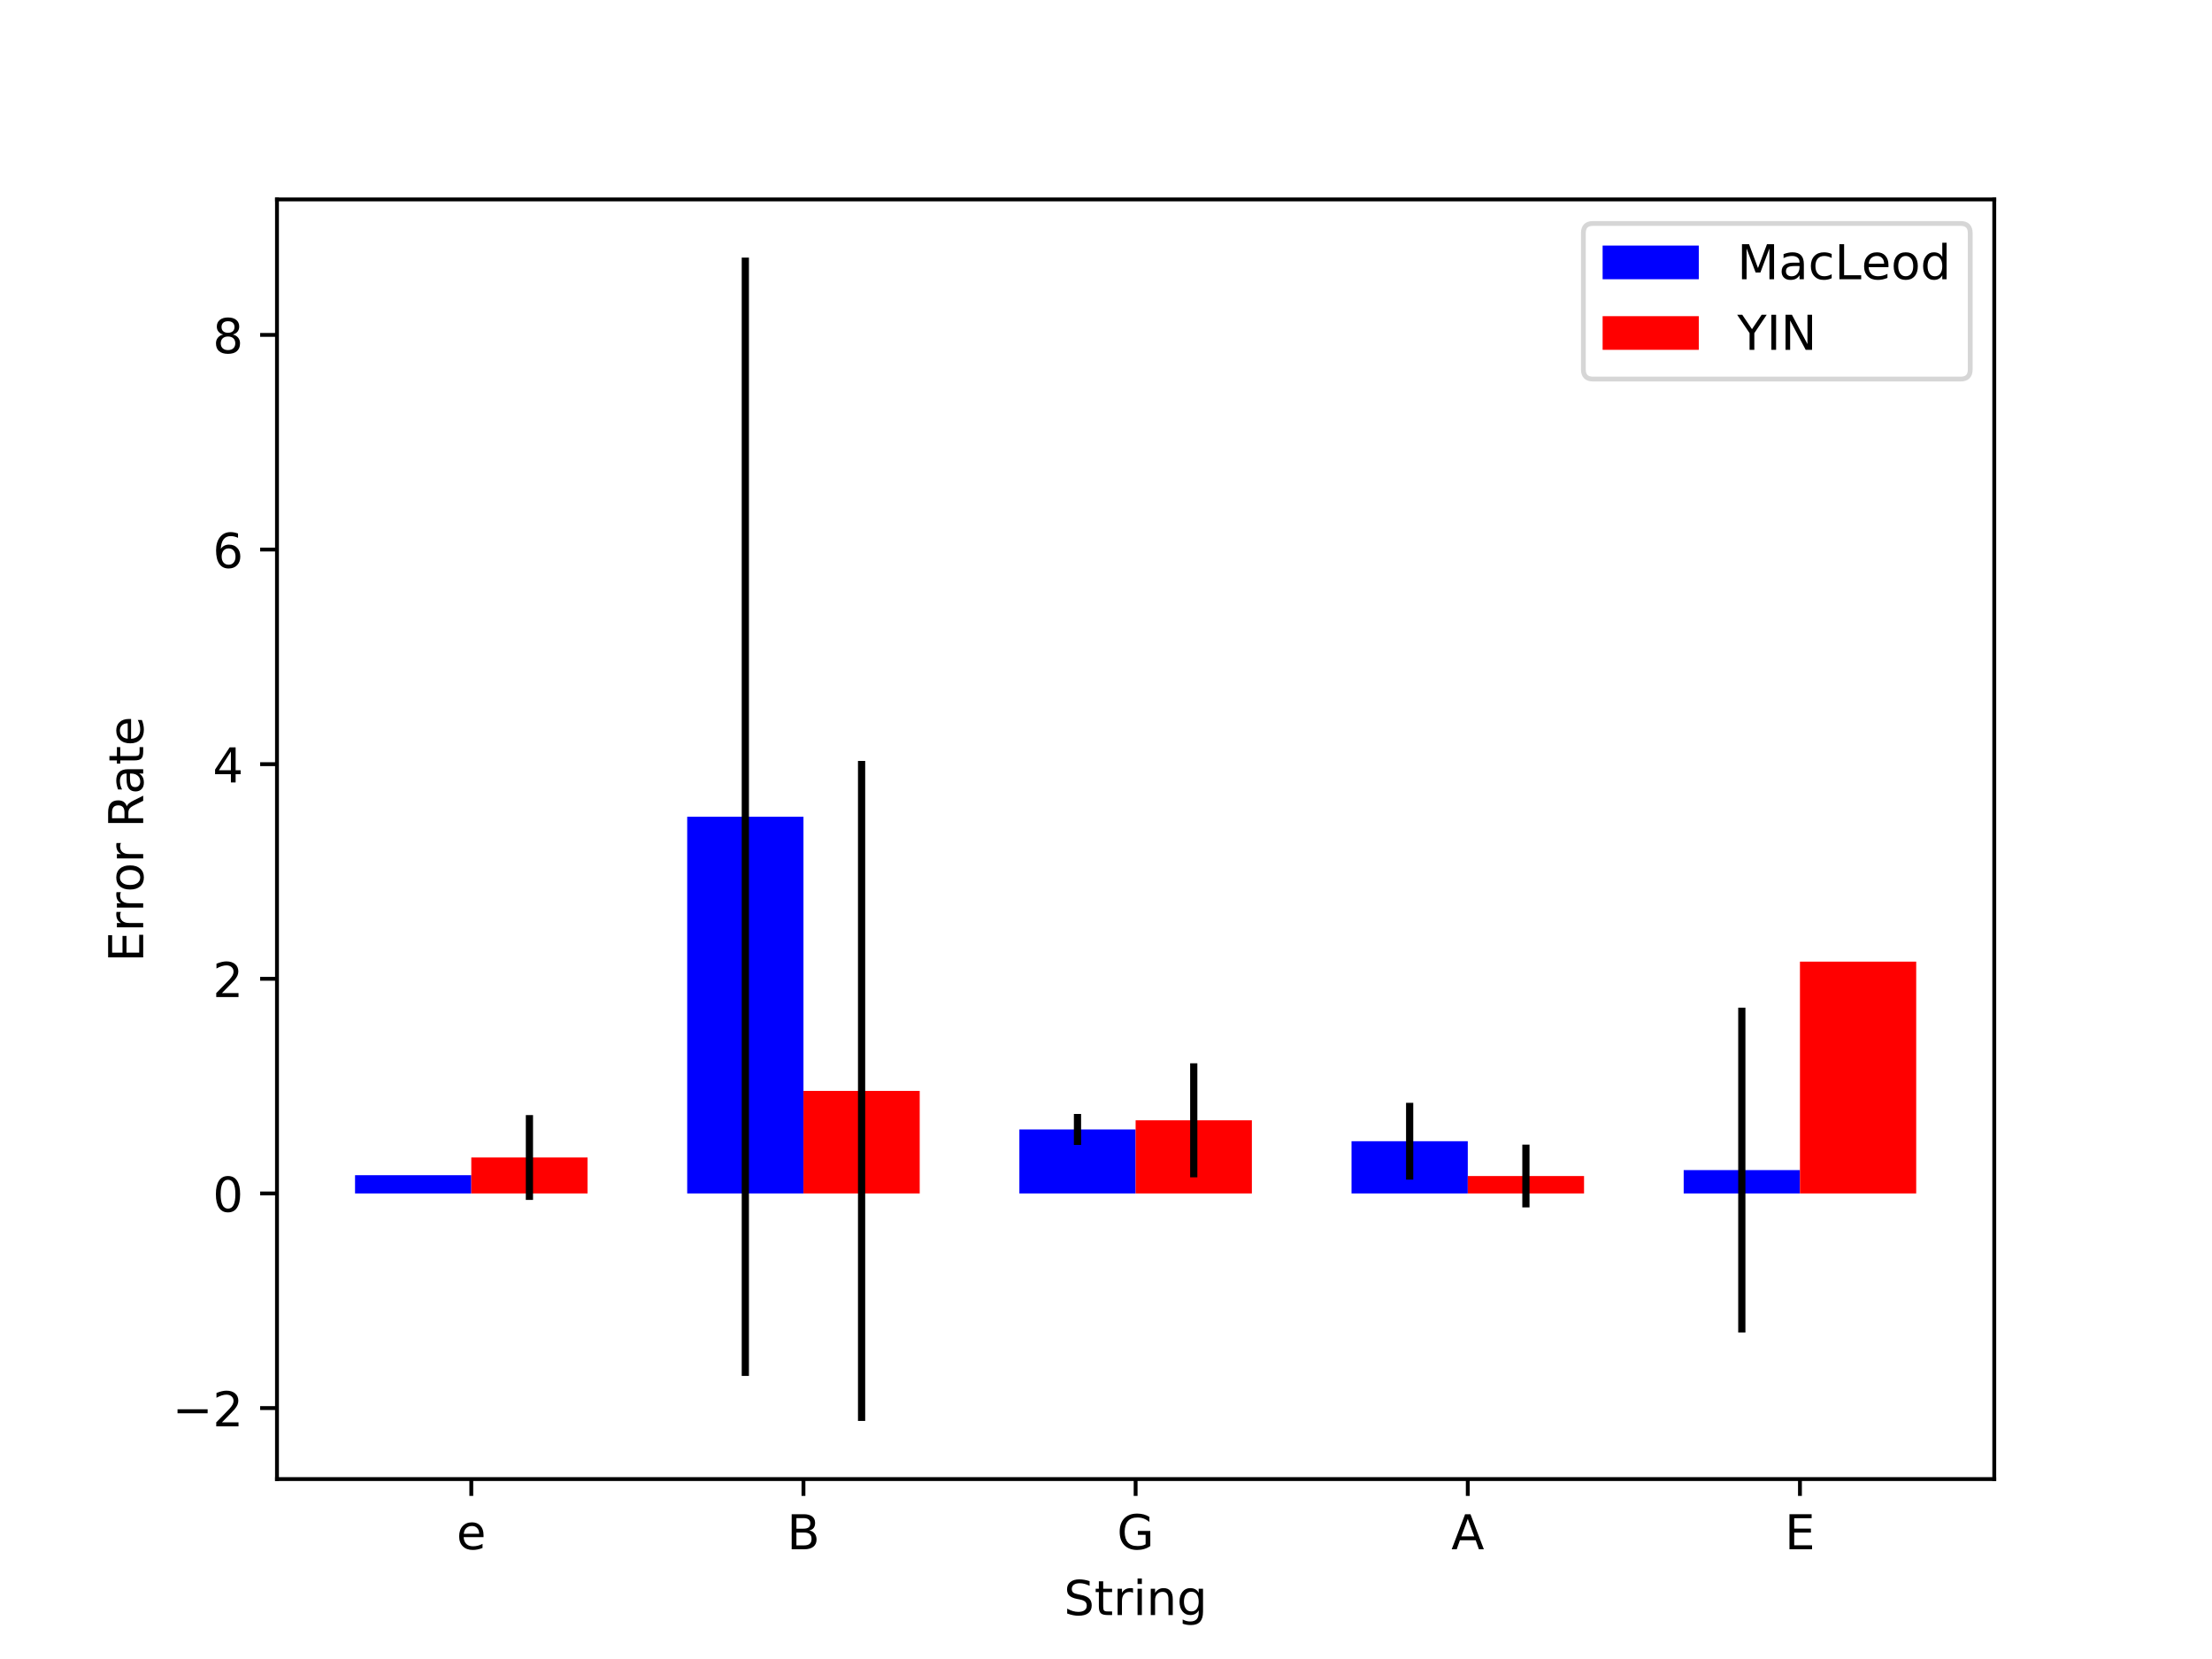
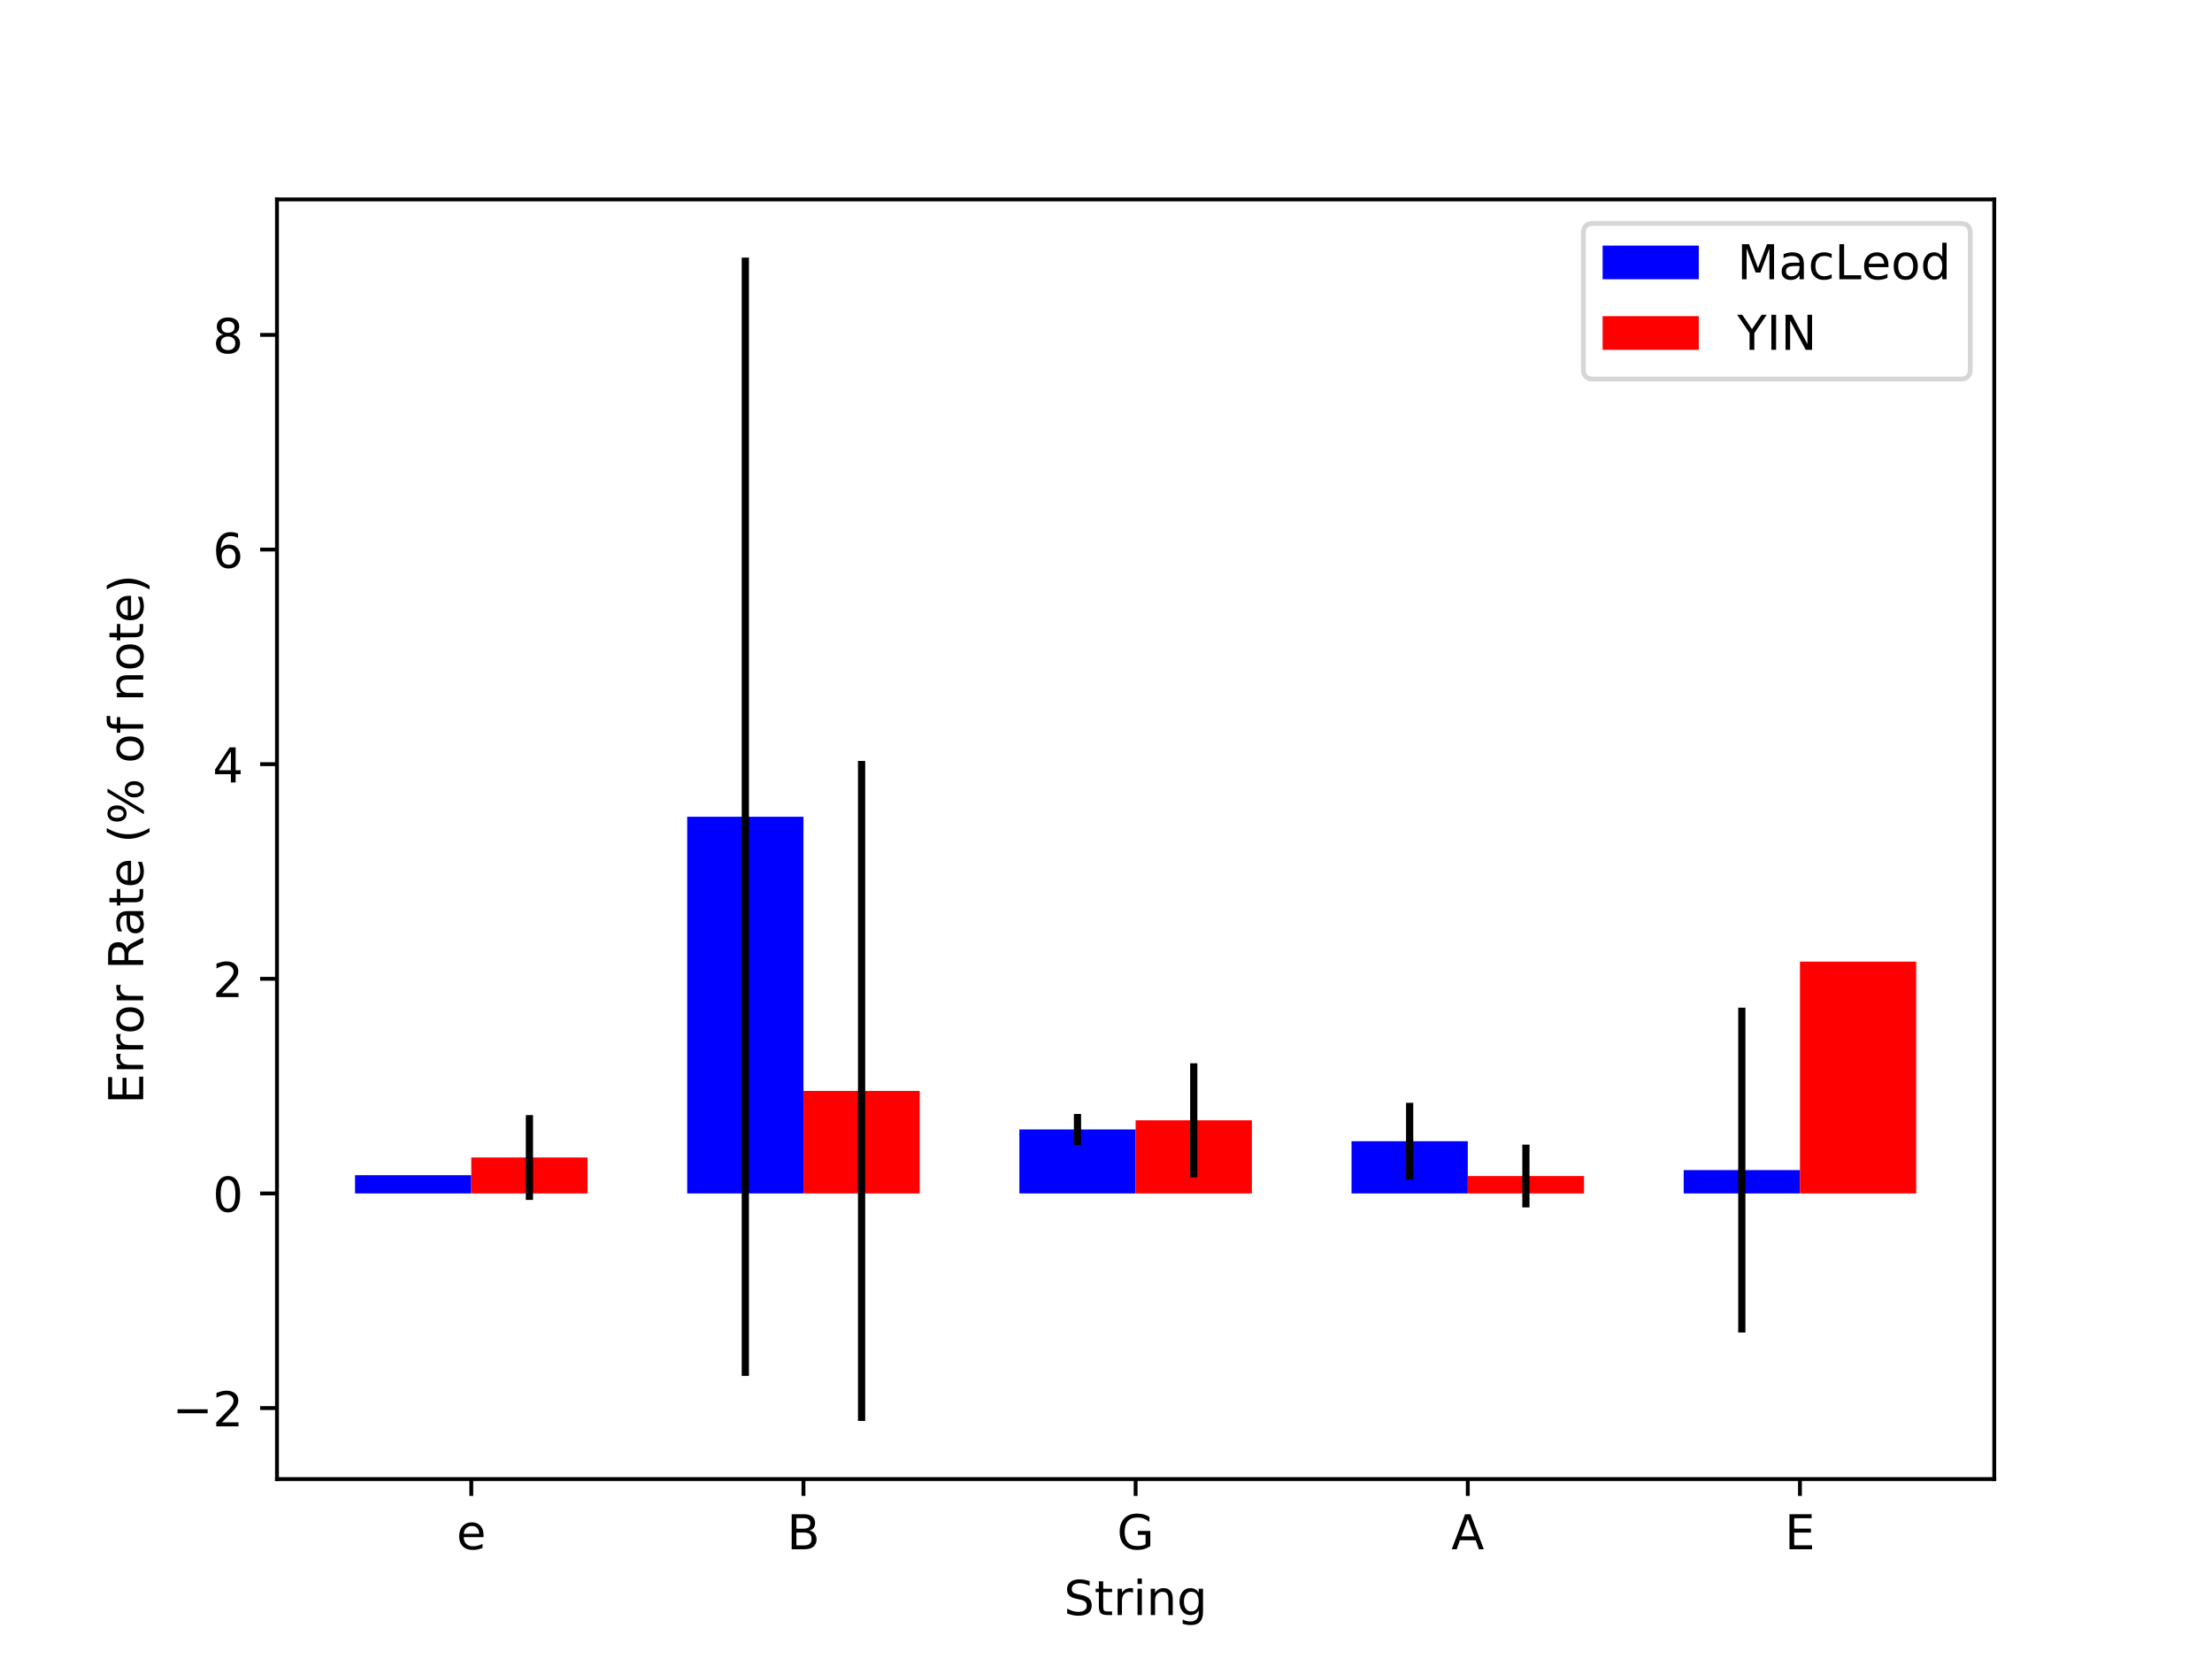
<svg xmlns="http://www.w3.org/2000/svg" xmlns:xlink="http://www.w3.org/1999/xlink" height="345pt" version="1.1" viewBox="0 0 460 345" width="460pt">
  <defs>
    <style type="text/css">
*{stroke-linecap:butt;stroke-linejoin:round;}
  </style>
  </defs>
  <g id="figure_1">
    <g id="patch_1">
      <path d="M 0 345.6  L 460.8 345.6  L 460.8 0  L 0 0  z " style="fill:#ffffff;" />
    </g>
    <g id="axes_1">
      <g id="patch_2">
        <path d="M 57.6 307.584  L 414.72 307.584  L 414.72 41.472  L 57.6 41.472  z " style="fill:#ffffff;" />
      </g>
      <g id="patch_3">
-         <path clip-path="url(#p9cb505345a)" d="M 73.833 248.184  L 98.009 248.184  L 98.009 244.39  L 73.833 244.39  z " style="fill:#0000ff;" />
+         <path clip-path="url(#p18b083ec29)" d="M 73.833 248.184  L 98.009 248.184  L 98.009 244.39  L 73.833 244.39  z " style="fill:#0000ff;" />
      </g>
      <g id="patch_4">
-         <path clip-path="url(#p9cb505345a)" d="M 142.908 248.184  L 167.085 248.184  L 167.085 169.85  L 142.908 169.85  z " style="fill:#0000ff;" />
+         <path clip-path="url(#p18b083ec29)" d="M 142.908 248.184  L 167.085 248.184  L 167.085 169.85  L 142.908 169.85  z " style="fill:#0000ff;" />
      </g>
      <g id="patch_5">
-         <path clip-path="url(#p9cb505345a)" d="M 211.984 248.184  L 236.16 248.184  L 236.16 234.877  L 211.984 234.877  z " style="fill:#0000ff;" />
+         <path clip-path="url(#p18b083ec29)" d="M 211.984 248.184  L 236.16 248.184  L 236.16 234.877  L 211.984 234.877  z " style="fill:#0000ff;" />
      </g>
      <g id="patch_6">
-         <path clip-path="url(#p9cb505345a)" d="M 281.059 248.184  L 305.235 248.184  L 305.235 237.323  L 281.059 237.323  z " style="fill:#0000ff;" />
+         <path clip-path="url(#p18b083ec29)" d="M 281.059 248.184  L 305.235 248.184  L 305.235 237.323  L 281.059 237.323  z " style="fill:#0000ff;" />
      </g>
      <g id="patch_7">
-         <path clip-path="url(#p9cb505345a)" d="M 350.134 248.184  L 374.311 248.184  L 374.311 243.33  L 350.134 243.33  z " style="fill:#0000ff;" />
+         <path clip-path="url(#p18b083ec29)" d="M 350.134 248.184  L 374.311 248.184  L 374.311 243.33  L 350.134 243.33  z " style="fill:#0000ff;" />
      </g>
      <g id="patch_8">
-         <path clip-path="url(#p9cb505345a)" d="M 98.009 248.184  L 122.186 248.184  L 122.186 240.708  L 98.009 240.708  z " style="fill:#ff0000;" />
+         <path clip-path="url(#p18b083ec29)" d="M 98.009 248.184  L 122.186 248.184  L 122.186 240.708  L 98.009 240.708  z " style="fill:#ff0000;" />
      </g>
      <g id="patch_9">
-         <path clip-path="url(#p9cb505345a)" d="M 167.085 248.184  L 191.261 248.184  L 191.261 226.863  L 167.085 226.863  z " style="fill:#ff0000;" />
+         <path clip-path="url(#p18b083ec29)" d="M 167.085 248.184  L 191.261 248.184  L 191.261 226.863  L 167.085 226.863  z " style="fill:#ff0000;" />
      </g>
      <g id="patch_10">
-         <path clip-path="url(#p9cb505345a)" d="M 236.16 248.184  L 260.336 248.184  L 260.336 232.974  L 236.16 232.974  z " style="fill:#ff0000;" />
+         <path clip-path="url(#p18b083ec29)" d="M 236.16 248.184  L 260.336 248.184  L 260.336 232.974  L 236.16 232.974  z " style="fill:#ff0000;" />
      </g>
      <g id="patch_11">
-         <path clip-path="url(#p9cb505345a)" d="M 305.235 248.184  L 329.412 248.184  L 329.412 244.564  L 305.235 244.564  z " style="fill:#ff0000;" />
+         <path clip-path="url(#p18b083ec29)" d="M 305.235 248.184  L 329.412 248.184  L 329.412 244.564  L 305.235 244.564  z " style="fill:#ff0000;" />
      </g>
      <g id="patch_12">
-         <path clip-path="url(#p9cb505345a)" d="M 374.311 248.184  L 398.487 248.184  L 398.487 199.978  L 374.311 199.978  z " style="fill:#ff0000;" />
+         <path clip-path="url(#p18b083ec29)" d="M 374.311 248.184  L 398.487 248.184  L 398.487 199.978  L 374.311 199.978  z " style="fill:#ff0000;" />
      </g>
      <g id="matplotlib.axis_1">
        <g id="xtick_1">
          <g id="line2d_1">
            <defs>
-               <path d="M 0 0  L 0 3.5  " id="m5cfa7e581d" style="stroke:#000000;stroke-width:0.8;" />
-             </defs>
-             <g>
-               <use style="stroke:#000000;stroke-width:0.8;" x="98.009" xlink:href="#m5cfa7e581d" y="307.584" />
+               <path d="M 0 0  L 0 3.5  " id="m4f698e1824" style="stroke:#000000;stroke-width:0.8;" />
+             </defs>
+             <g>
+               <use style="stroke:#000000;stroke-width:0.8;" x="98.009" xlink:href="#m4f698e1824" y="307.584" />
            </g>
          </g>
          <g id="text_1">
            <defs>
              <path d="M 56.203 29.594  L 56.203 25.203  L 14.891 25.203  Q 15.484 15.922 20.484 11.062  Q 25.484 6.203 34.422 6.203  Q 39.594 6.203 44.453 7.469  Q 49.312 8.734 54.109 11.281  L 54.109 2.781  Q 49.266 0.734 44.188 -0.344  Q 39.109 -1.422 33.891 -1.422  Q 20.797 -1.422 13.156 6.188  Q 5.516 13.812 5.516 26.812  Q 5.516 40.234 12.766 48.109  Q 20.016 56 32.328 56  Q 43.359 56 49.781 48.891  Q 56.203 41.797 56.203 29.594  z M 47.219 32.234  Q 47.125 39.594 43.094 43.984  Q 39.062 48.391 32.422 48.391  Q 24.906 48.391 20.391 44.141  Q 15.875 39.891 15.188 32.172  z " id="DejaVuSans-65" />
            </defs>
            <g transform="translate(94.93257 322.1824)scale(0.1 -0.1)">
              <use xlink:href="#DejaVuSans-65" />
            </g>
          </g>
        </g>
        <g id="xtick_2">
          <g id="line2d_2">
            <g>
-               <use style="stroke:#000000;stroke-width:0.8;" x="167.085" xlink:href="#m5cfa7e581d" y="307.584" />
+               <use style="stroke:#000000;stroke-width:0.8;" x="167.085" xlink:href="#m4f698e1824" y="307.584" />
            </g>
          </g>
          <g id="text_2">
            <defs>
              <path d="M 19.672 34.812  L 19.672 8.109  L 35.5 8.109  Q 43.453 8.109 47.281 11.406  Q 51.125 14.703 51.125 21.484  Q 51.125 28.328 47.281 31.562  Q 43.453 34.812 35.5 34.812  z M 19.672 64.797  L 19.672 42.828  L 34.281 42.828  Q 41.5 42.828 45.031 45.531  Q 48.578 48.25 48.578 53.812  Q 48.578 59.328 45.031 62.062  Q 41.5 64.797 34.281 64.797  z M 9.812 72.906  L 35.016 72.906  Q 46.297 72.906 52.391 68.219  Q 58.5 63.531 58.5 54.891  Q 58.5 48.188 55.375 44.234  Q 52.25 40.281 46.188 39.312  Q 53.469 37.75 57.5 32.781  Q 61.531 27.828 61.531 20.406  Q 61.531 10.641 54.891 5.312  Q 48.25 0 35.984 0  L 9.812 0  z " id="DejaVuSans-42" />
            </defs>
            <g transform="translate(163.6541 322.1824)scale(0.1 -0.1)">
              <use xlink:href="#DejaVuSans-42" />
            </g>
          </g>
        </g>
        <g id="xtick_3">
          <g id="line2d_3">
            <g>
-               <use style="stroke:#000000;stroke-width:0.8;" x="236.16" xlink:href="#m5cfa7e581d" y="307.584" />
+               <use style="stroke:#000000;stroke-width:0.8;" x="236.16" xlink:href="#m4f698e1824" y="307.584" />
            </g>
          </g>
          <g id="text_3">
            <defs>
              <path d="M 59.516 10.406  L 59.516 29.984  L 43.406 29.984  L 43.406 38.094  L 69.281 38.094  L 69.281 6.781  Q 63.578 2.734 56.688 0.656  Q 49.812 -1.422 42 -1.422  Q 24.906 -1.422 15.25 8.562  Q 5.609 18.562 5.609 36.375  Q 5.609 54.25 15.25 64.234  Q 24.906 74.219 42 74.219  Q 49.125 74.219 55.547 72.453  Q 61.969 70.703 67.391 67.281  L 67.391 56.781  Q 61.922 61.422 55.766 63.766  Q 49.609 66.109 42.828 66.109  Q 29.438 66.109 22.719 58.641  Q 16.016 51.172 16.016 36.375  Q 16.016 21.625 22.719 14.156  Q 29.438 6.688 42.828 6.688  Q 48.047 6.688 52.141 7.594  Q 56.25 8.5 59.516 10.406  z " id="DejaVuSans-47" />
            </defs>
            <g transform="translate(232.2858 322.1824)scale(0.1 -0.1)">
              <use xlink:href="#DejaVuSans-47" />
            </g>
          </g>
        </g>
        <g id="xtick_4">
          <g id="line2d_4">
            <g>
-               <use style="stroke:#000000;stroke-width:0.8;" x="305.235" xlink:href="#m5cfa7e581d" y="307.584" />
+               <use style="stroke:#000000;stroke-width:0.8;" x="305.235" xlink:href="#m4f698e1824" y="307.584" />
            </g>
          </g>
          <g id="text_4">
            <defs>
              <path d="M 34.188 63.188  L 20.797 26.906  L 47.609 26.906  z M 28.609 72.906  L 39.797 72.906  L 67.578 0  L 57.328 0  L 50.688 18.703  L 17.828 18.703  L 11.188 0  L 0.781 0  z " id="DejaVuSans-41" />
            </defs>
            <g transform="translate(301.8151 322.1824)scale(0.1 -0.1)">
              <use xlink:href="#DejaVuSans-41" />
            </g>
          </g>
        </g>
        <g id="xtick_5">
          <g id="line2d_5">
            <g>
-               <use style="stroke:#000000;stroke-width:0.8;" x="374.311" xlink:href="#m5cfa7e581d" y="307.584" />
+               <use style="stroke:#000000;stroke-width:0.8;" x="374.311" xlink:href="#m4f698e1824" y="307.584" />
            </g>
          </g>
          <g id="text_5">
            <defs>
              <path d="M 9.812 72.906  L 55.906 72.906  L 55.906 64.594  L 19.672 64.594  L 19.672 43.016  L 54.391 43.016  L 54.391 34.719  L 19.672 34.719  L 19.672 8.297  L 56.781 8.297  L 56.781 0  L 9.812 0  z " id="DejaVuSans-45" />
            </defs>
            <g transform="translate(371.1515 322.1824)scale(0.1 -0.1)">
              <use xlink:href="#DejaVuSans-45" />
            </g>
          </g>
        </g>
        <g id="text_6">
          <defs>
            <path d="M 53.516 70.516  L 53.516 60.891  Q 47.906 63.578 42.922 64.891  Q 37.938 66.219 33.297 66.219  Q 25.25 66.219 20.875 63.094  Q 16.5 59.969 16.5 54.203  Q 16.5 49.359 19.406 46.891  Q 22.312 44.438 30.422 42.922  L 36.375 41.703  Q 47.406 39.594 52.656 34.297  Q 57.906 29 57.906 20.125  Q 57.906 9.516 50.797 4.047  Q 43.703 -1.422 29.984 -1.422  Q 24.812 -1.422 18.969 -0.25  Q 13.141 0.922 6.891 3.219  L 6.891 13.375  Q 12.891 10.016 18.656 8.297  Q 24.422 6.594 29.984 6.594  Q 38.422 6.594 43.016 9.906  Q 47.609 13.234 47.609 19.391  Q 47.609 24.75 44.312 27.781  Q 41.016 30.812 33.5 32.328  L 27.484 33.5  Q 16.453 35.688 11.516 40.375  Q 6.594 45.062 6.594 53.422  Q 6.594 63.094 13.406 68.656  Q 20.219 74.219 32.172 74.219  Q 37.312 74.219 42.625 73.281  Q 47.953 72.359 53.516 70.516  z " id="DejaVuSans-53" />
            <path d="M 18.312 70.219  L 18.312 54.688  L 36.812 54.688  L 36.812 47.703  L 18.312 47.703  L 18.312 18.016  Q 18.312 11.328 20.141 9.422  Q 21.969 7.516 27.594 7.516  L 36.812 7.516  L 36.812 0  L 27.594 0  Q 17.188 0 13.234 3.875  Q 9.281 7.766 9.281 18.016  L 9.281 47.703  L 2.688 47.703  L 2.688 54.688  L 9.281 54.688  L 9.281 70.219  z " id="DejaVuSans-74" />
            <path d="M 41.109 46.297  Q 39.594 47.172 37.812 47.578  Q 36.031 48 33.891 48  Q 26.266 48 22.188 43.047  Q 18.109 38.094 18.109 28.812  L 18.109 0  L 9.078 0  L 9.078 54.688  L 18.109 54.688  L 18.109 46.188  Q 20.953 51.172 25.484 53.578  Q 30.031 56 36.531 56  Q 37.453 56 38.578 55.875  Q 39.703 55.766 41.062 55.516  z " id="DejaVuSans-72" />
            <path d="M 9.422 54.688  L 18.406 54.688  L 18.406 0  L 9.422 0  z M 9.422 75.984  L 18.406 75.984  L 18.406 64.594  L 9.422 64.594  z " id="DejaVuSans-69" />
            <path d="M 54.891 33.016  L 54.891 0  L 45.906 0  L 45.906 32.719  Q 45.906 40.484 42.875 44.328  Q 39.844 48.188 33.797 48.188  Q 26.516 48.188 22.312 43.547  Q 18.109 38.922 18.109 30.906  L 18.109 0  L 9.078 0  L 9.078 54.688  L 18.109 54.688  L 18.109 46.188  Q 21.344 51.125 25.703 53.562  Q 30.078 56 35.797 56  Q 45.219 56 50.047 50.172  Q 54.891 44.344 54.891 33.016  z " id="DejaVuSans-6e" />
            <path d="M 45.406 27.984  Q 45.406 37.75 41.375 43.109  Q 37.359 48.484 30.078 48.484  Q 22.859 48.484 18.828 43.109  Q 14.797 37.75 14.797 27.984  Q 14.797 18.266 18.828 12.891  Q 22.859 7.516 30.078 7.516  Q 37.359 7.516 41.375 12.891  Q 45.406 18.266 45.406 27.984  z M 54.391 6.781  Q 54.391 -7.172 48.188 -13.984  Q 42 -20.797 29.203 -20.797  Q 24.469 -20.797 20.266 -20.094  Q 16.062 -19.391 12.109 -17.922  L 12.109 -9.188  Q 16.062 -11.328 19.922 -12.344  Q 23.781 -13.375 27.781 -13.375  Q 36.625 -13.375 41.016 -8.766  Q 45.406 -4.156 45.406 5.172  L 45.406 9.625  Q 42.625 4.781 38.281 2.391  Q 33.938 0 27.875 0  Q 17.828 0 11.672 7.656  Q 5.516 15.328 5.516 27.984  Q 5.516 40.672 11.672 48.328  Q 17.828 56 27.875 56  Q 33.938 56 38.281 53.609  Q 42.625 51.219 45.406 46.391  L 45.406 54.688  L 54.391 54.688  z " id="DejaVuSans-67" />
          </defs>
          <g transform="translate(221.2381 335.8606)scale(0.1 -0.1)">
            <use xlink:href="#DejaVuSans-53" />
            <use x="63.477" xlink:href="#DejaVuSans-74" />
            <use x="102.686" xlink:href="#DejaVuSans-72" />
            <use x="143.799" xlink:href="#DejaVuSans-69" />
            <use x="171.582" xlink:href="#DejaVuSans-6e" />
            <use x="234.961" xlink:href="#DejaVuSans-67" />
          </g>
        </g>
      </g>
      <g id="matplotlib.axis_2">
        <g id="ytick_1">
          <g id="line2d_6">
            <defs>
-               <path d="M 0 0  L -3.5 0  " id="m81d6421542" style="stroke:#000000;stroke-width:0.8;" />
-             </defs>
-             <g>
-               <use style="stroke:#000000;stroke-width:0.8;" x="57.6" xlink:href="#m81d6421542" y="292.819" />
+               <path d="M 0 0  L -3.5 0  " id="m1c4dde7775" style="stroke:#000000;stroke-width:0.8;" />
+             </defs>
+             <g>
+               <use style="stroke:#000000;stroke-width:0.8;" x="57.6" xlink:href="#m1c4dde7775" y="292.819" />
            </g>
          </g>
          <g id="text_7">
            <defs>
              <path d="M 10.594 35.5  L 73.188 35.5  L 73.188 27.203  L 10.594 27.203  z " id="DejaVuSans-2212" />
              <path d="M 19.188 8.297  L 53.609 8.297  L 53.609 0  L 7.328 0  L 7.328 8.297  Q 12.938 14.109 22.625 23.891  Q 32.328 33.688 34.812 36.531  Q 39.547 41.844 41.422 45.531  Q 43.312 49.219 43.312 52.781  Q 43.312 58.594 39.234 62.25  Q 35.156 65.922 28.609 65.922  Q 23.969 65.922 18.812 64.312  Q 13.672 62.703 7.812 59.422  L 7.812 69.391  Q 13.766 71.781 18.938 73  Q 24.125 74.219 28.422 74.219  Q 39.75 74.219 46.484 68.547  Q 53.219 62.891 53.219 53.422  Q 53.219 48.922 51.531 44.891  Q 49.859 40.875 45.406 35.406  Q 44.188 33.984 37.641 27.219  Q 31.109 20.453 19.188 8.297  z " id="DejaVuSans-32" />
            </defs>
            <g transform="translate(35.85781 296.6181)scale(0.1 -0.1)">
              <use xlink:href="#DejaVuSans-2212" />
              <use x="83.789" xlink:href="#DejaVuSans-32" />
            </g>
          </g>
        </g>
        <g id="ytick_2">
          <g id="line2d_7">
            <g>
-               <use style="stroke:#000000;stroke-width:0.8;" x="57.6" xlink:href="#m81d6421542" y="248.184" />
+               <use style="stroke:#000000;stroke-width:0.8;" x="57.6" xlink:href="#m1c4dde7775" y="248.184" />
            </g>
          </g>
          <g id="text_8">
            <defs>
              <path d="M 31.781 66.406  Q 24.172 66.406 20.328 58.906  Q 16.5 51.422 16.5 36.375  Q 16.5 21.391 20.328 13.891  Q 24.172 6.391 31.781 6.391  Q 39.453 6.391 43.281 13.891  Q 47.125 21.391 47.125 36.375  Q 47.125 51.422 43.281 58.906  Q 39.453 66.406 31.781 66.406  z M 31.781 74.219  Q 44.047 74.219 50.516 64.516  Q 56.984 54.828 56.984 36.375  Q 56.984 17.969 50.516 8.266  Q 44.047 -1.422 31.781 -1.422  Q 19.531 -1.422 13.062 8.266  Q 6.594 17.969 6.594 36.375  Q 6.594 54.828 13.062 64.516  Q 19.531 74.219 31.781 74.219  z " id="DejaVuSans-30" />
            </defs>
            <g transform="translate(44.2375 251.9832)scale(0.1 -0.1)">
              <use xlink:href="#DejaVuSans-30" />
            </g>
          </g>
        </g>
        <g id="ytick_3">
          <g id="line2d_8">
            <g>
-               <use style="stroke:#000000;stroke-width:0.8;" x="57.6" xlink:href="#m81d6421542" y="203.549" />
+               <use style="stroke:#000000;stroke-width:0.8;" x="57.6" xlink:href="#m1c4dde7775" y="203.549" />
            </g>
          </g>
          <g id="text_9">
            <g transform="translate(44.2375 207.3483)scale(0.1 -0.1)">
              <use xlink:href="#DejaVuSans-32" />
            </g>
          </g>
        </g>
        <g id="ytick_4">
          <g id="line2d_9">
            <g>
-               <use style="stroke:#000000;stroke-width:0.8;" x="57.6" xlink:href="#m81d6421542" y="158.914" />
+               <use style="stroke:#000000;stroke-width:0.8;" x="57.6" xlink:href="#m1c4dde7775" y="158.914" />
            </g>
          </g>
          <g id="text_10">
            <defs>
              <path d="M 37.797 64.312  L 12.891 25.391  L 37.797 25.391  z M 35.203 72.906  L 47.609 72.906  L 47.609 25.391  L 58.016 25.391  L 58.016 17.188  L 47.609 17.188  L 47.609 0  L 37.797 0  L 37.797 17.188  L 4.891 17.188  L 4.891 26.703  z " id="DejaVuSans-34" />
            </defs>
            <g transform="translate(44.2375 162.7134)scale(0.1 -0.1)">
              <use xlink:href="#DejaVuSans-34" />
            </g>
          </g>
        </g>
        <g id="ytick_5">
          <g id="line2d_10">
            <g>
-               <use style="stroke:#000000;stroke-width:0.8;" x="57.6" xlink:href="#m81d6421542" y="114.279" />
+               <use style="stroke:#000000;stroke-width:0.8;" x="57.6" xlink:href="#m1c4dde7775" y="114.279" />
            </g>
          </g>
          <g id="text_11">
            <defs>
              <path d="M 33.016 40.375  Q 26.375 40.375 22.484 35.828  Q 18.609 31.297 18.609 23.391  Q 18.609 15.531 22.484 10.953  Q 26.375 6.391 33.016 6.391  Q 39.656 6.391 43.531 10.953  Q 47.406 15.531 47.406 23.391  Q 47.406 31.297 43.531 35.828  Q 39.656 40.375 33.016 40.375  z M 52.594 71.297  L 52.594 62.312  Q 48.875 64.062 45.094 64.984  Q 41.312 65.922 37.594 65.922  Q 27.828 65.922 22.672 59.328  Q 17.531 52.734 16.797 39.406  Q 19.672 43.656 24.016 45.922  Q 28.375 48.188 33.594 48.188  Q 44.578 48.188 50.953 41.516  Q 57.328 34.859 57.328 23.391  Q 57.328 12.156 50.688 5.359  Q 44.047 -1.422 33.016 -1.422  Q 20.359 -1.422 13.672 8.266  Q 6.984 17.969 6.984 36.375  Q 6.984 53.656 15.188 63.938  Q 23.391 74.219 37.203 74.219  Q 40.922 74.219 44.703 73.484  Q 48.484 72.75 52.594 71.297  z " id="DejaVuSans-36" />
            </defs>
            <g transform="translate(44.2375 118.0785)scale(0.1 -0.1)">
              <use xlink:href="#DejaVuSans-36" />
            </g>
          </g>
        </g>
        <g id="ytick_6">
          <g id="line2d_11">
            <g>
-               <use style="stroke:#000000;stroke-width:0.8;" x="57.6" xlink:href="#m81d6421542" y="69.644" />
+               <use style="stroke:#000000;stroke-width:0.8;" x="57.6" xlink:href="#m1c4dde7775" y="69.644" />
            </g>
          </g>
          <g id="text_12">
            <defs>
              <path d="M 31.781 34.625  Q 24.75 34.625 20.719 30.859  Q 16.703 27.094 16.703 20.516  Q 16.703 13.922 20.719 10.156  Q 24.75 6.391 31.781 6.391  Q 38.812 6.391 42.859 10.172  Q 46.922 13.969 46.922 20.516  Q 46.922 27.094 42.891 30.859  Q 38.875 34.625 31.781 34.625  z M 21.922 38.812  Q 15.578 40.375 12.031 44.719  Q 8.5 49.078 8.5 55.328  Q 8.5 64.062 14.719 69.141  Q 20.953 74.219 31.781 74.219  Q 42.672 74.219 48.875 69.141  Q 55.078 64.062 55.078 55.328  Q 55.078 49.078 51.531 44.719  Q 48 40.375 41.703 38.812  Q 48.828 37.156 52.797 32.312  Q 56.781 27.484 56.781 20.516  Q 56.781 9.906 50.312 4.234  Q 43.844 -1.422 31.781 -1.422  Q 19.734 -1.422 13.25 4.234  Q 6.781 9.906 6.781 20.516  Q 6.781 27.484 10.781 32.312  Q 14.797 37.156 21.922 38.812  z M 18.312 54.391  Q 18.312 48.734 21.844 45.562  Q 25.391 42.391 31.781 42.391  Q 38.141 42.391 41.719 45.562  Q 45.312 48.734 45.312 54.391  Q 45.312 60.062 41.719 63.234  Q 38.141 66.406 31.781 66.406  Q 25.391 66.406 21.844 63.234  Q 18.312 60.062 18.312 54.391  z " id="DejaVuSans-38" />
            </defs>
            <g transform="translate(44.2375 73.4436)scale(0.1 -0.1)">
              <use xlink:href="#DejaVuSans-38" />
            </g>
          </g>
        </g>
        <g id="text_13">
          <defs>
            <path d="M 30.609 48.391  Q 23.391 48.391 19.188 42.75  Q 14.984 37.109 14.984 27.297  Q 14.984 17.484 19.156 11.844  Q 23.344 6.203 30.609 6.203  Q 37.797 6.203 41.984 11.859  Q 46.188 17.531 46.188 27.297  Q 46.188 37.016 41.984 42.703  Q 37.797 48.391 30.609 48.391  z M 30.609 56  Q 42.328 56 49.016 48.375  Q 55.719 40.766 55.719 27.297  Q 55.719 13.875 49.016 6.219  Q 42.328 -1.422 30.609 -1.422  Q 18.844 -1.422 12.172 6.219  Q 5.516 13.875 5.516 27.297  Q 5.516 40.766 12.172 48.375  Q 18.844 56 30.609 56  z " id="DejaVuSans-6f" />
            <path id="DejaVuSans-20" />
            <path d="M 44.391 34.188  Q 47.562 33.109 50.562 29.594  Q 53.562 26.078 56.594 19.922  L 66.609 0  L 56 0  L 46.688 18.703  Q 43.062 26.031 39.672 28.422  Q 36.281 30.812 30.422 30.812  L 19.672 30.812  L 19.672 0  L 9.812 0  L 9.812 72.906  L 32.078 72.906  Q 44.578 72.906 50.734 67.672  Q 56.891 62.453 56.891 51.906  Q 56.891 45.016 53.688 40.469  Q 50.484 35.938 44.391 34.188  z M 19.672 64.797  L 19.672 38.922  L 32.078 38.922  Q 39.203 38.922 42.844 42.219  Q 46.484 45.516 46.484 51.906  Q 46.484 58.297 42.844 61.547  Q 39.203 64.797 32.078 64.797  z " id="DejaVuSans-52" />
            <path d="M 34.281 27.484  Q 23.391 27.484 19.188 25  Q 14.984 22.516 14.984 16.5  Q 14.984 11.719 18.141 8.906  Q 21.297 6.109 26.703 6.109  Q 34.188 6.109 38.703 11.406  Q 43.219 16.703 43.219 25.484  L 43.219 27.484  z M 52.203 31.203  L 52.203 0  L 43.219 0  L 43.219 8.297  Q 40.141 3.328 35.547 0.953  Q 30.953 -1.422 24.312 -1.422  Q 15.922 -1.422 10.953 3.297  Q 6 8.016 6 15.922  Q 6 25.141 12.172 29.828  Q 18.359 34.516 30.609 34.516  L 43.219 34.516  L 43.219 35.406  Q 43.219 41.609 39.141 45  Q 35.062 48.391 27.688 48.391  Q 23 48.391 18.547 47.266  Q 14.109 46.141 10.016 43.891  L 10.016 52.203  Q 14.938 54.109 19.578 55.047  Q 24.219 56 28.609 56  Q 40.484 56 46.344 49.844  Q 52.203 43.703 52.203 31.203  z " id="DejaVuSans-61" />
+             <path d="M 31 75.875  Q 24.469 64.656 21.281 53.656  Q 18.109 42.672 18.109 31.391  Q 18.109 20.125 21.312 9.062  Q 24.516 -2 31 -13.188  L 23.188 -13.188  Q 15.875 -1.703 12.234 9.375  Q 8.594 20.453 8.594 31.391  Q 8.594 42.281 12.203 53.312  Q 15.828 64.359 23.188 75.875  z " id="DejaVuSans-28" />
+             <path d="M 72.703 32.078  Q 68.453 32.078 66.031 28.469  Q 63.625 24.859 63.625 18.406  Q 63.625 12.062 66.031 8.422  Q 68.453 4.781 72.703 4.781  Q 76.859 4.781 79.266 8.422  Q 81.688 12.062 81.688 18.406  Q 81.688 24.812 79.266 28.438  Q 76.859 32.078 72.703 32.078  z M 72.703 38.281  Q 80.422 38.281 84.953 32.906  Q 89.5 27.547 89.5 18.406  Q 89.5 9.281 84.938 3.922  Q 80.375 -1.422 72.703 -1.422  Q 64.891 -1.422 60.344 3.922  Q 55.812 9.281 55.812 18.406  Q 55.812 27.594 60.375 32.938  Q 64.938 38.281 72.703 38.281  z M 22.312 68.016  Q 18.109 68.016 15.688 64.375  Q 13.281 60.75 13.281 54.391  Q 13.281 47.953 15.672 44.328  Q 18.062 40.719 22.312 40.719  Q 26.562 40.719 28.969 44.328  Q 31.391 47.953 31.391 54.391  Q 31.391 60.688 28.953 64.344  Q 26.516 68.016 22.312 68.016  z M 66.406 74.219  L 74.219 74.219  L 28.609 -1.422  L 20.797 -1.422  z M 22.312 74.219  Q 30.031 74.219 34.609 68.875  Q 39.203 63.531 39.203 54.391  Q 39.203 45.172 34.641 39.844  Q 30.078 34.516 22.312 34.516  Q 14.547 34.516 10.031 39.859  Q 5.516 45.219 5.516 54.391  Q 5.516 63.484 10.047 68.844  Q 14.594 74.219 22.312 74.219  z " id="DejaVuSans-25" />
+             <path d="M 37.109 75.984  L 37.109 68.5  L 28.516 68.5  Q 23.688 68.5 21.797 66.547  Q 19.922 64.594 19.922 59.516  L 19.922 54.688  L 34.719 54.688  L 34.719 47.703  L 19.922 47.703  L 19.922 0  L 10.891 0  L 10.891 47.703  L 2.297 47.703  L 2.297 54.688  L 10.891 54.688  L 10.891 58.5  Q 10.891 67.625 15.141 71.797  Q 19.391 75.984 28.609 75.984  z " id="DejaVuSans-66" />
+             <path d="M 8.016 75.875  L 15.828 75.875  Q 23.141 64.359 26.781 53.312  Q 30.422 42.281 30.422 31.391  Q 30.422 20.453 26.781 9.375  Q 23.141 -1.703 15.828 -13.188  L 8.016 -13.188  Q 14.5 -2 17.703 9.062  Q 20.906 20.125 20.906 31.391  Q 20.906 42.672 17.703 53.656  Q 14.5 64.656 8.016 75.875  z " id="DejaVuSans-29" />
          </defs>
-           <g transform="translate(29.77812 200.0733)rotate(-90)scale(0.1 -0.1)">
+           <g transform="translate(29.77812 229.5772)rotate(-90)scale(0.1 -0.1)">
            <use xlink:href="#DejaVuSans-45" />
            <use x="63.184" xlink:href="#DejaVuSans-72" />
            <use x="104.281" xlink:href="#DejaVuSans-72" />
            <use x="145.363" xlink:href="#DejaVuSans-6f" />
            <use x="206.545" xlink:href="#DejaVuSans-72" />
            <use x="247.658" xlink:href="#DejaVuSans-20" />
            <use x="279.445" xlink:href="#DejaVuSans-52" />
            <use x="348.896" xlink:href="#DejaVuSans-61" />
            <use x="410.176" xlink:href="#DejaVuSans-74" />
            <use x="449.385" xlink:href="#DejaVuSans-65" />
+             <use x="510.908" xlink:href="#DejaVuSans-20" />
+             <use x="542.695" xlink:href="#DejaVuSans-28" />
+             <use x="581.709" xlink:href="#DejaVuSans-25" />
+             <use x="676.729" xlink:href="#DejaVuSans-20" />
+             <use x="708.516" xlink:href="#DejaVuSans-6f" />
+             <use x="769.697" xlink:href="#DejaVuSans-66" />
+             <use x="804.902" xlink:href="#DejaVuSans-20" />
+             <use x="836.689" xlink:href="#DejaVuSans-6e" />
+             <use x="900.068" xlink:href="#DejaVuSans-6f" />
+             <use x="961.25" xlink:href="#DejaVuSans-74" />
+             <use x="1000.459" xlink:href="#DejaVuSans-65" />
+             <use x="1061.982" xlink:href="#DejaVuSans-29" />
          </g>
        </g>
      </g>
      <g id="LineCollection_1">
-         <path clip-path="url(#p9cb505345a)" d="M 85.921 244.39  L 85.921 244.39  " style="fill:none;stroke:#000000;stroke-width:1.5;" />
-         <path clip-path="url(#p9cb505345a)" d="M 154.996 286.131  L 154.996 53.568  " style="fill:none;stroke:#000000;stroke-width:1.5;" />
-         <path clip-path="url(#p9cb505345a)" d="M 224.072 238.098  L 224.072 231.657  " style="fill:none;stroke:#000000;stroke-width:1.5;" />
-         <path clip-path="url(#p9cb505345a)" d="M 293.147 245.312  L 293.147 229.333  " style="fill:none;stroke:#000000;stroke-width:1.5;" />
-         <path clip-path="url(#p9cb505345a)" d="M 362.223 277.11  L 362.223 209.55  " style="fill:none;stroke:#000000;stroke-width:1.5;" />
+         <path clip-path="url(#p18b083ec29)" d="M 85.921 244.39  L 85.921 244.39  " style="fill:none;stroke:#000000;stroke-width:1.5;" />
+         <path clip-path="url(#p18b083ec29)" d="M 154.996 286.131  L 154.996 53.568  " style="fill:none;stroke:#000000;stroke-width:1.5;" />
+         <path clip-path="url(#p18b083ec29)" d="M 224.072 238.098  L 224.072 231.657  " style="fill:none;stroke:#000000;stroke-width:1.5;" />
+         <path clip-path="url(#p18b083ec29)" d="M 293.147 245.312  L 293.147 229.333  " style="fill:none;stroke:#000000;stroke-width:1.5;" />
+         <path clip-path="url(#p18b083ec29)" d="M 362.223 277.11  L 362.223 209.55  " style="fill:none;stroke:#000000;stroke-width:1.5;" />
      </g>
      <g id="LineCollection_2">
-         <path clip-path="url(#p9cb505345a)" d="M 110.097 249.523  L 110.097 231.892  " style="fill:none;stroke:#000000;stroke-width:1.5;" />
-         <path clip-path="url(#p9cb505345a)" d="M 179.173 295.488  L 179.173 158.238  " style="fill:none;stroke:#000000;stroke-width:1.5;" />
-         <path clip-path="url(#p9cb505345a)" d="M 248.248 244.828  L 248.248 221.12  " style="fill:none;stroke:#000000;stroke-width:1.5;" />
-         <path clip-path="url(#p9cb505345a)" d="M 317.324 251.089  L 317.324 238.038  " style="fill:none;stroke:#000000;stroke-width:1.5;" />
-         <path clip-path="url(#p9cb505345a)" d="M 386.399 199.978  L 386.399 199.978  " style="fill:none;stroke:#000000;stroke-width:1.5;" />
+         <path clip-path="url(#p18b083ec29)" d="M 110.097 249.523  L 110.097 231.892  " style="fill:none;stroke:#000000;stroke-width:1.5;" />
+         <path clip-path="url(#p18b083ec29)" d="M 179.173 295.488  L 179.173 158.238  " style="fill:none;stroke:#000000;stroke-width:1.5;" />
+         <path clip-path="url(#p18b083ec29)" d="M 248.248 244.828  L 248.248 221.12  " style="fill:none;stroke:#000000;stroke-width:1.5;" />
+         <path clip-path="url(#p18b083ec29)" d="M 317.324 251.089  L 317.324 238.038  " style="fill:none;stroke:#000000;stroke-width:1.5;" />
+         <path clip-path="url(#p18b083ec29)" d="M 386.399 199.978  L 386.399 199.978  " style="fill:none;stroke:#000000;stroke-width:1.5;" />
      </g>
      <g id="patch_13">
        <path d="M 57.6 307.584  L 57.6 41.472  " style="fill:none;stroke:#000000;stroke-linecap:square;stroke-linejoin:miter;stroke-width:0.8;" />
      </g>
      <g id="patch_14">
        <path d="M 414.72 307.584  L 414.72 41.472  " style="fill:none;stroke:#000000;stroke-linecap:square;stroke-linejoin:miter;stroke-width:0.8;" />
      </g>
      <g id="patch_15">
        <path d="M 57.6 307.584  L 414.72 307.584  " style="fill:none;stroke:#000000;stroke-linecap:square;stroke-linejoin:miter;stroke-width:0.8;" />
      </g>
      <g id="patch_16">
        <path d="M 57.6 41.472  L 414.72 41.472  " style="fill:none;stroke:#000000;stroke-linecap:square;stroke-linejoin:miter;stroke-width:0.8;" />
      </g>
      <g id="legend_1">
        <g id="patch_17">
          <path d="M 331.275 78.828  L 407.72 78.828  Q 409.72 78.828 409.72 76.828  L 409.72 48.472  Q 409.72 46.472 407.72 46.472  L 331.275 46.472  Q 329.275 46.472 329.275 48.472  L 329.275 76.828  Q 329.275 78.828 331.275 78.828  z " style="fill:#ffffff;opacity:0.8;stroke:#cccccc;stroke-linejoin:miter;" />
        </g>
        <g id="patch_18">
          <path d="M 333.275 58.07  L 353.275 58.07  L 353.275 51.07  L 333.275 51.07  z " style="fill:#0000ff;" />
        </g>
        <g id="text_14">
          <defs>
            <path d="M 9.812 72.906  L 24.516 72.906  L 43.109 23.297  L 61.812 72.906  L 76.516 72.906  L 76.516 0  L 66.891 0  L 66.891 64.016  L 48.094 14.016  L 38.188 14.016  L 19.391 64.016  L 19.391 0  L 9.812 0  z " id="DejaVuSans-4d" />
            <path d="M 48.781 52.594  L 48.781 44.188  Q 44.969 46.297 41.141 47.344  Q 37.312 48.391 33.406 48.391  Q 24.656 48.391 19.812 42.844  Q 14.984 37.312 14.984 27.297  Q 14.984 17.281 19.812 11.734  Q 24.656 6.203 33.406 6.203  Q 37.312 6.203 41.141 7.25  Q 44.969 8.297 48.781 10.406  L 48.781 2.094  Q 45.016 0.344 40.984 -0.531  Q 36.969 -1.422 32.422 -1.422  Q 20.062 -1.422 12.781 6.344  Q 5.516 14.109 5.516 27.297  Q 5.516 40.672 12.859 48.328  Q 20.219 56 33.016 56  Q 37.156 56 41.109 55.141  Q 45.062 54.297 48.781 52.594  z " id="DejaVuSans-63" />
            <path d="M 9.812 72.906  L 19.672 72.906  L 19.672 8.297  L 55.172 8.297  L 55.172 0  L 9.812 0  z " id="DejaVuSans-4c" />
            <path d="M 45.406 46.391  L 45.406 75.984  L 54.391 75.984  L 54.391 0  L 45.406 0  L 45.406 8.203  Q 42.578 3.328 38.25 0.953  Q 33.938 -1.422 27.875 -1.422  Q 17.969 -1.422 11.734 6.484  Q 5.516 14.406 5.516 27.297  Q 5.516 40.188 11.734 48.094  Q 17.969 56 27.875 56  Q 33.938 56 38.25 53.625  Q 42.578 51.266 45.406 46.391  z M 14.797 27.297  Q 14.797 17.391 18.875 11.75  Q 22.953 6.109 30.078 6.109  Q 37.203 6.109 41.297 11.75  Q 45.406 17.391 45.406 27.297  Q 45.406 37.203 41.297 42.844  Q 37.203 48.484 30.078 48.484  Q 22.953 48.484 18.875 42.844  Q 14.797 37.203 14.797 27.297  z " id="DejaVuSans-64" />
          </defs>
          <g transform="translate(361.2747 58.07044)scale(0.1 -0.1)">
            <use xlink:href="#DejaVuSans-4d" />
            <use x="86.279" xlink:href="#DejaVuSans-61" />
            <use x="147.559" xlink:href="#DejaVuSans-63" />
            <use x="202.539" xlink:href="#DejaVuSans-4c" />
            <use x="258.236" xlink:href="#DejaVuSans-65" />
            <use x="319.76" xlink:href="#DejaVuSans-6f" />
            <use x="380.941" xlink:href="#DejaVuSans-64" />
          </g>
        </g>
        <g id="patch_19">
          <path d="M 333.275 72.749  L 353.275 72.749  L 353.275 65.749  L 333.275 65.749  z " style="fill:#ff0000;" />
        </g>
        <g id="text_15">
          <defs>
            <path d="M -0.203 72.906  L 10.406 72.906  L 30.609 42.922  L 50.688 72.906  L 61.281 72.906  L 35.5 34.719  L 35.5 0  L 25.594 0  L 25.594 34.719  z " id="DejaVuSans-59" />
            <path d="M 9.812 72.906  L 19.672 72.906  L 19.672 0  L 9.812 0  z " id="DejaVuSans-49" />
            <path d="M 9.812 72.906  L 23.094 72.906  L 55.422 11.922  L 55.422 72.906  L 64.984 72.906  L 64.984 0  L 51.703 0  L 19.391 60.984  L 19.391 0  L 9.812 0  z " id="DejaVuSans-4e" />
          </defs>
          <g transform="translate(361.2747 72.74856)scale(0.1 -0.1)">
            <use xlink:href="#DejaVuSans-59" />
            <use x="61.084" xlink:href="#DejaVuSans-49" />
            <use x="90.576" xlink:href="#DejaVuSans-4e" />
          </g>
        </g>
      </g>
    </g>
  </g>
  <defs>
-     <clipPath id="p9cb505345a">
+     <clipPath id="p18b083ec29">
      <rect height="266.112" width="357.12" x="57.6" y="41.472" />
    </clipPath>
  </defs>
</svg>
